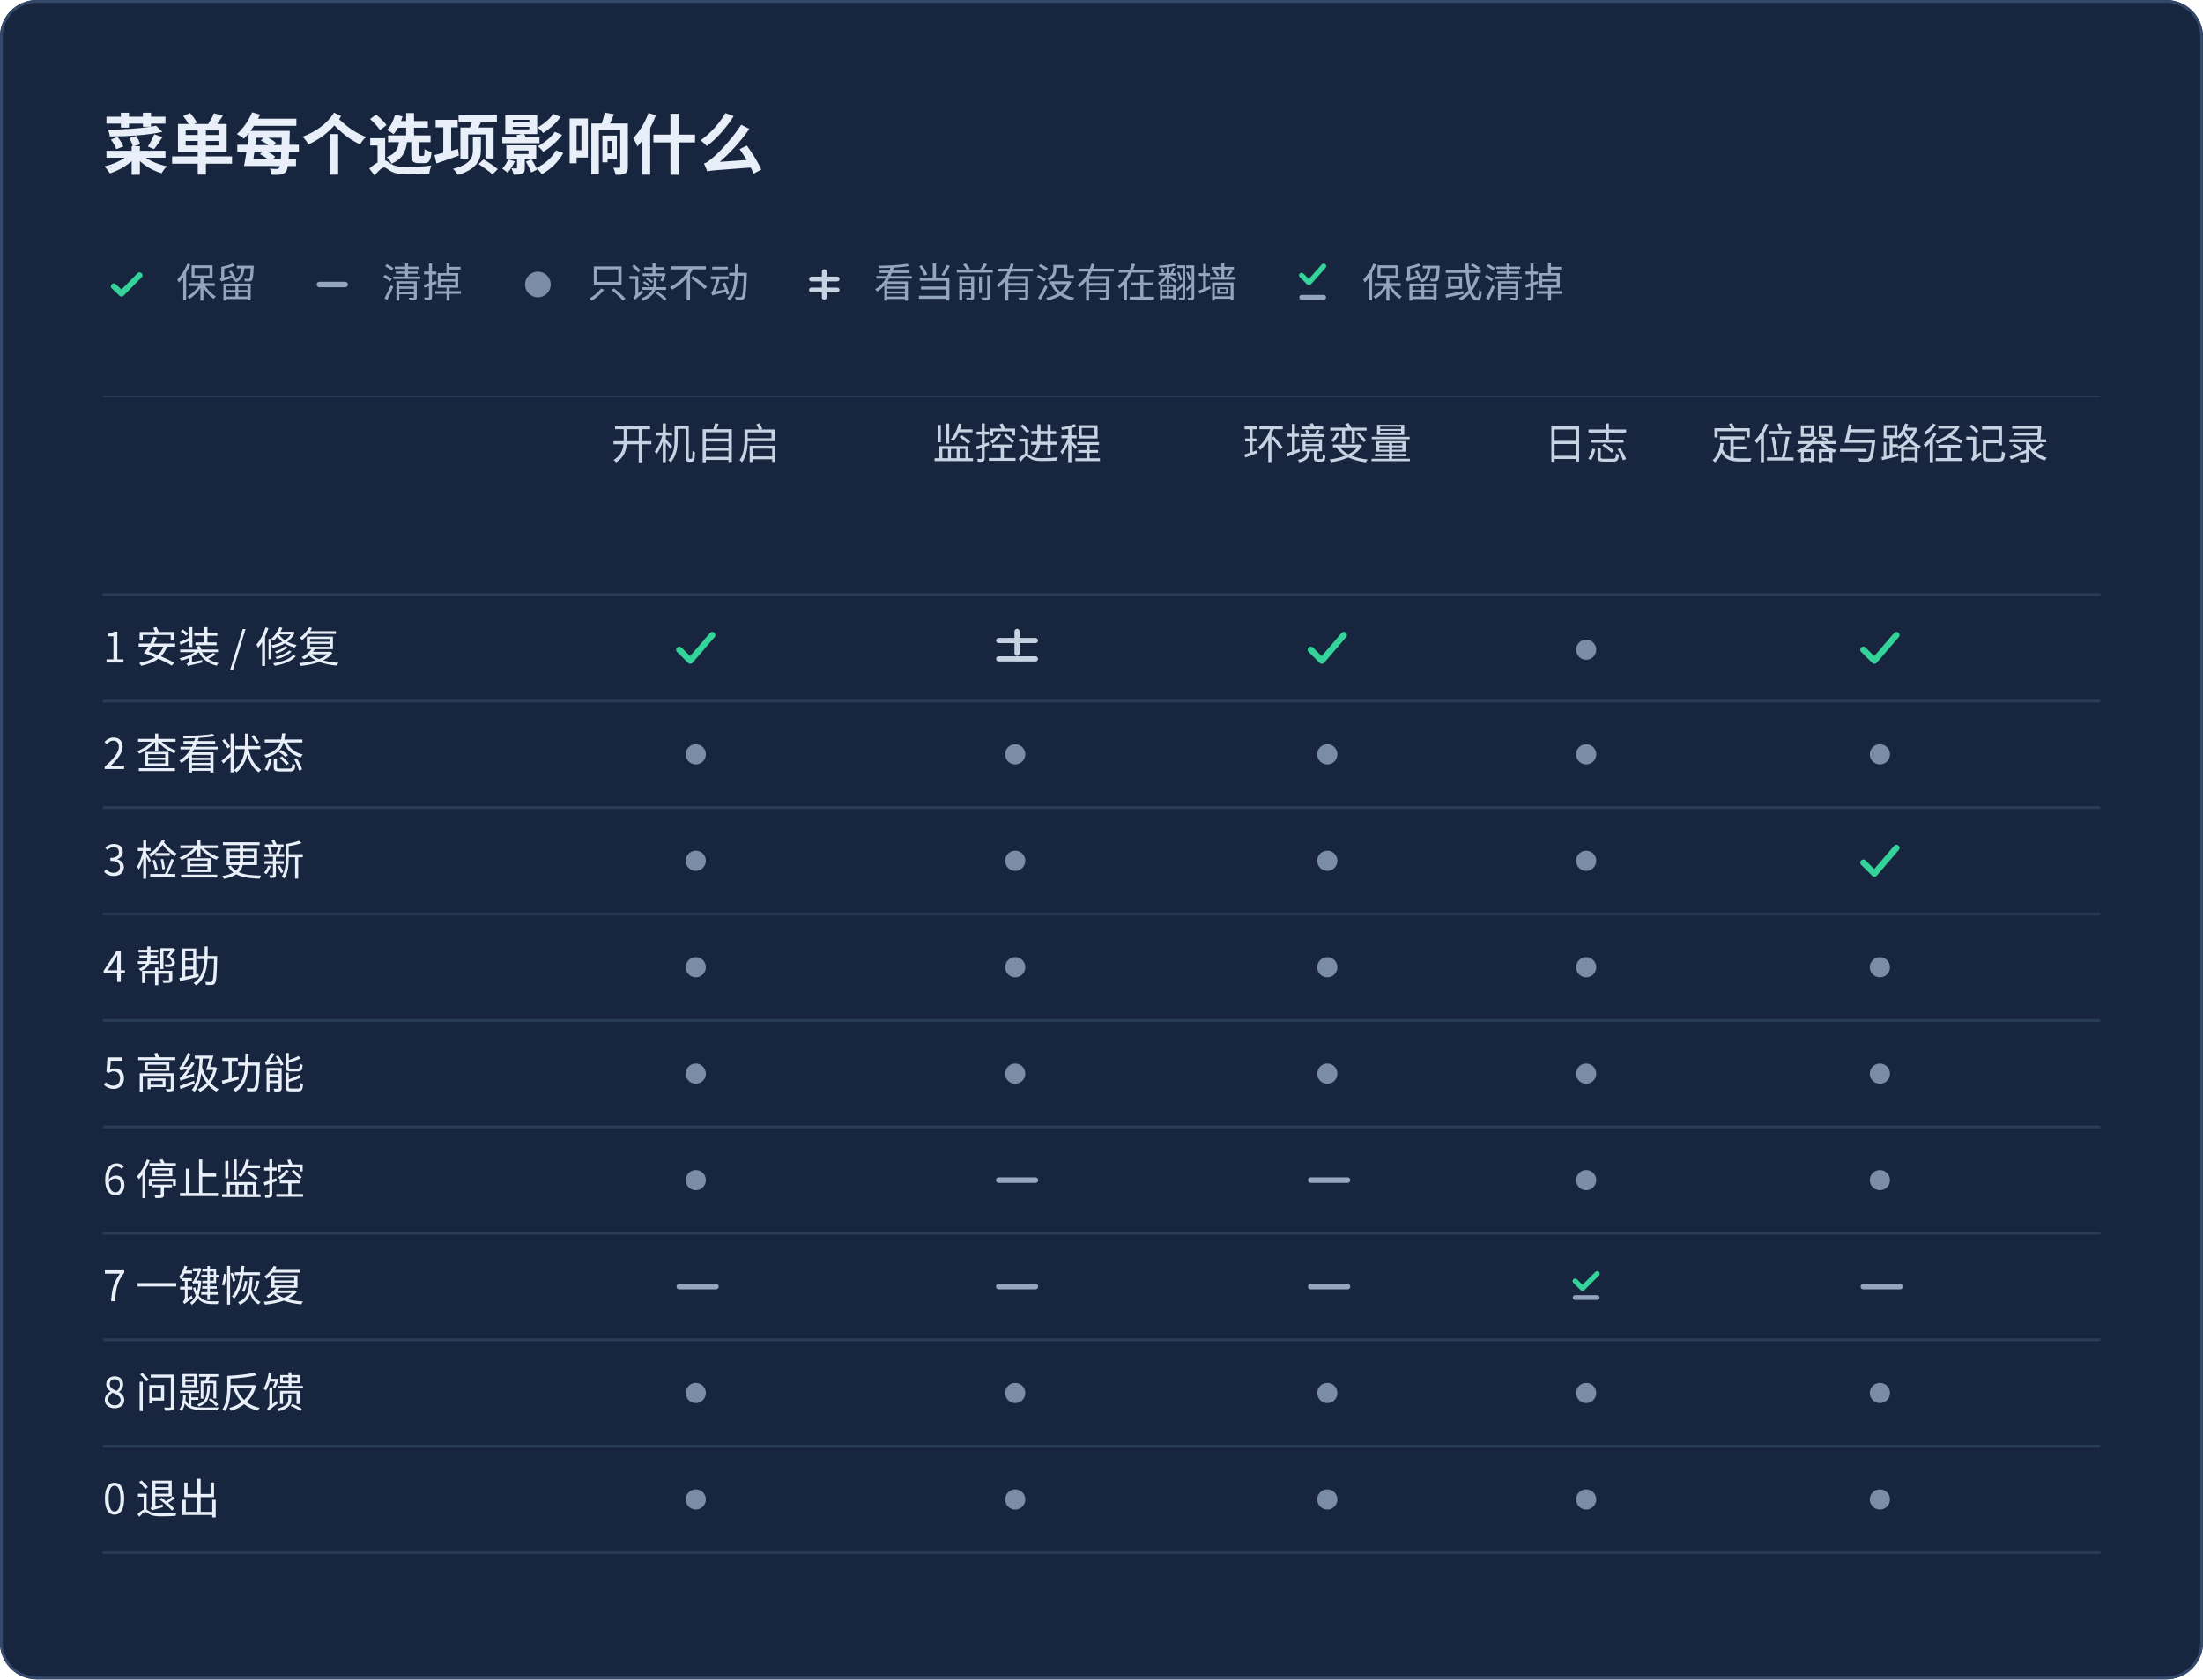
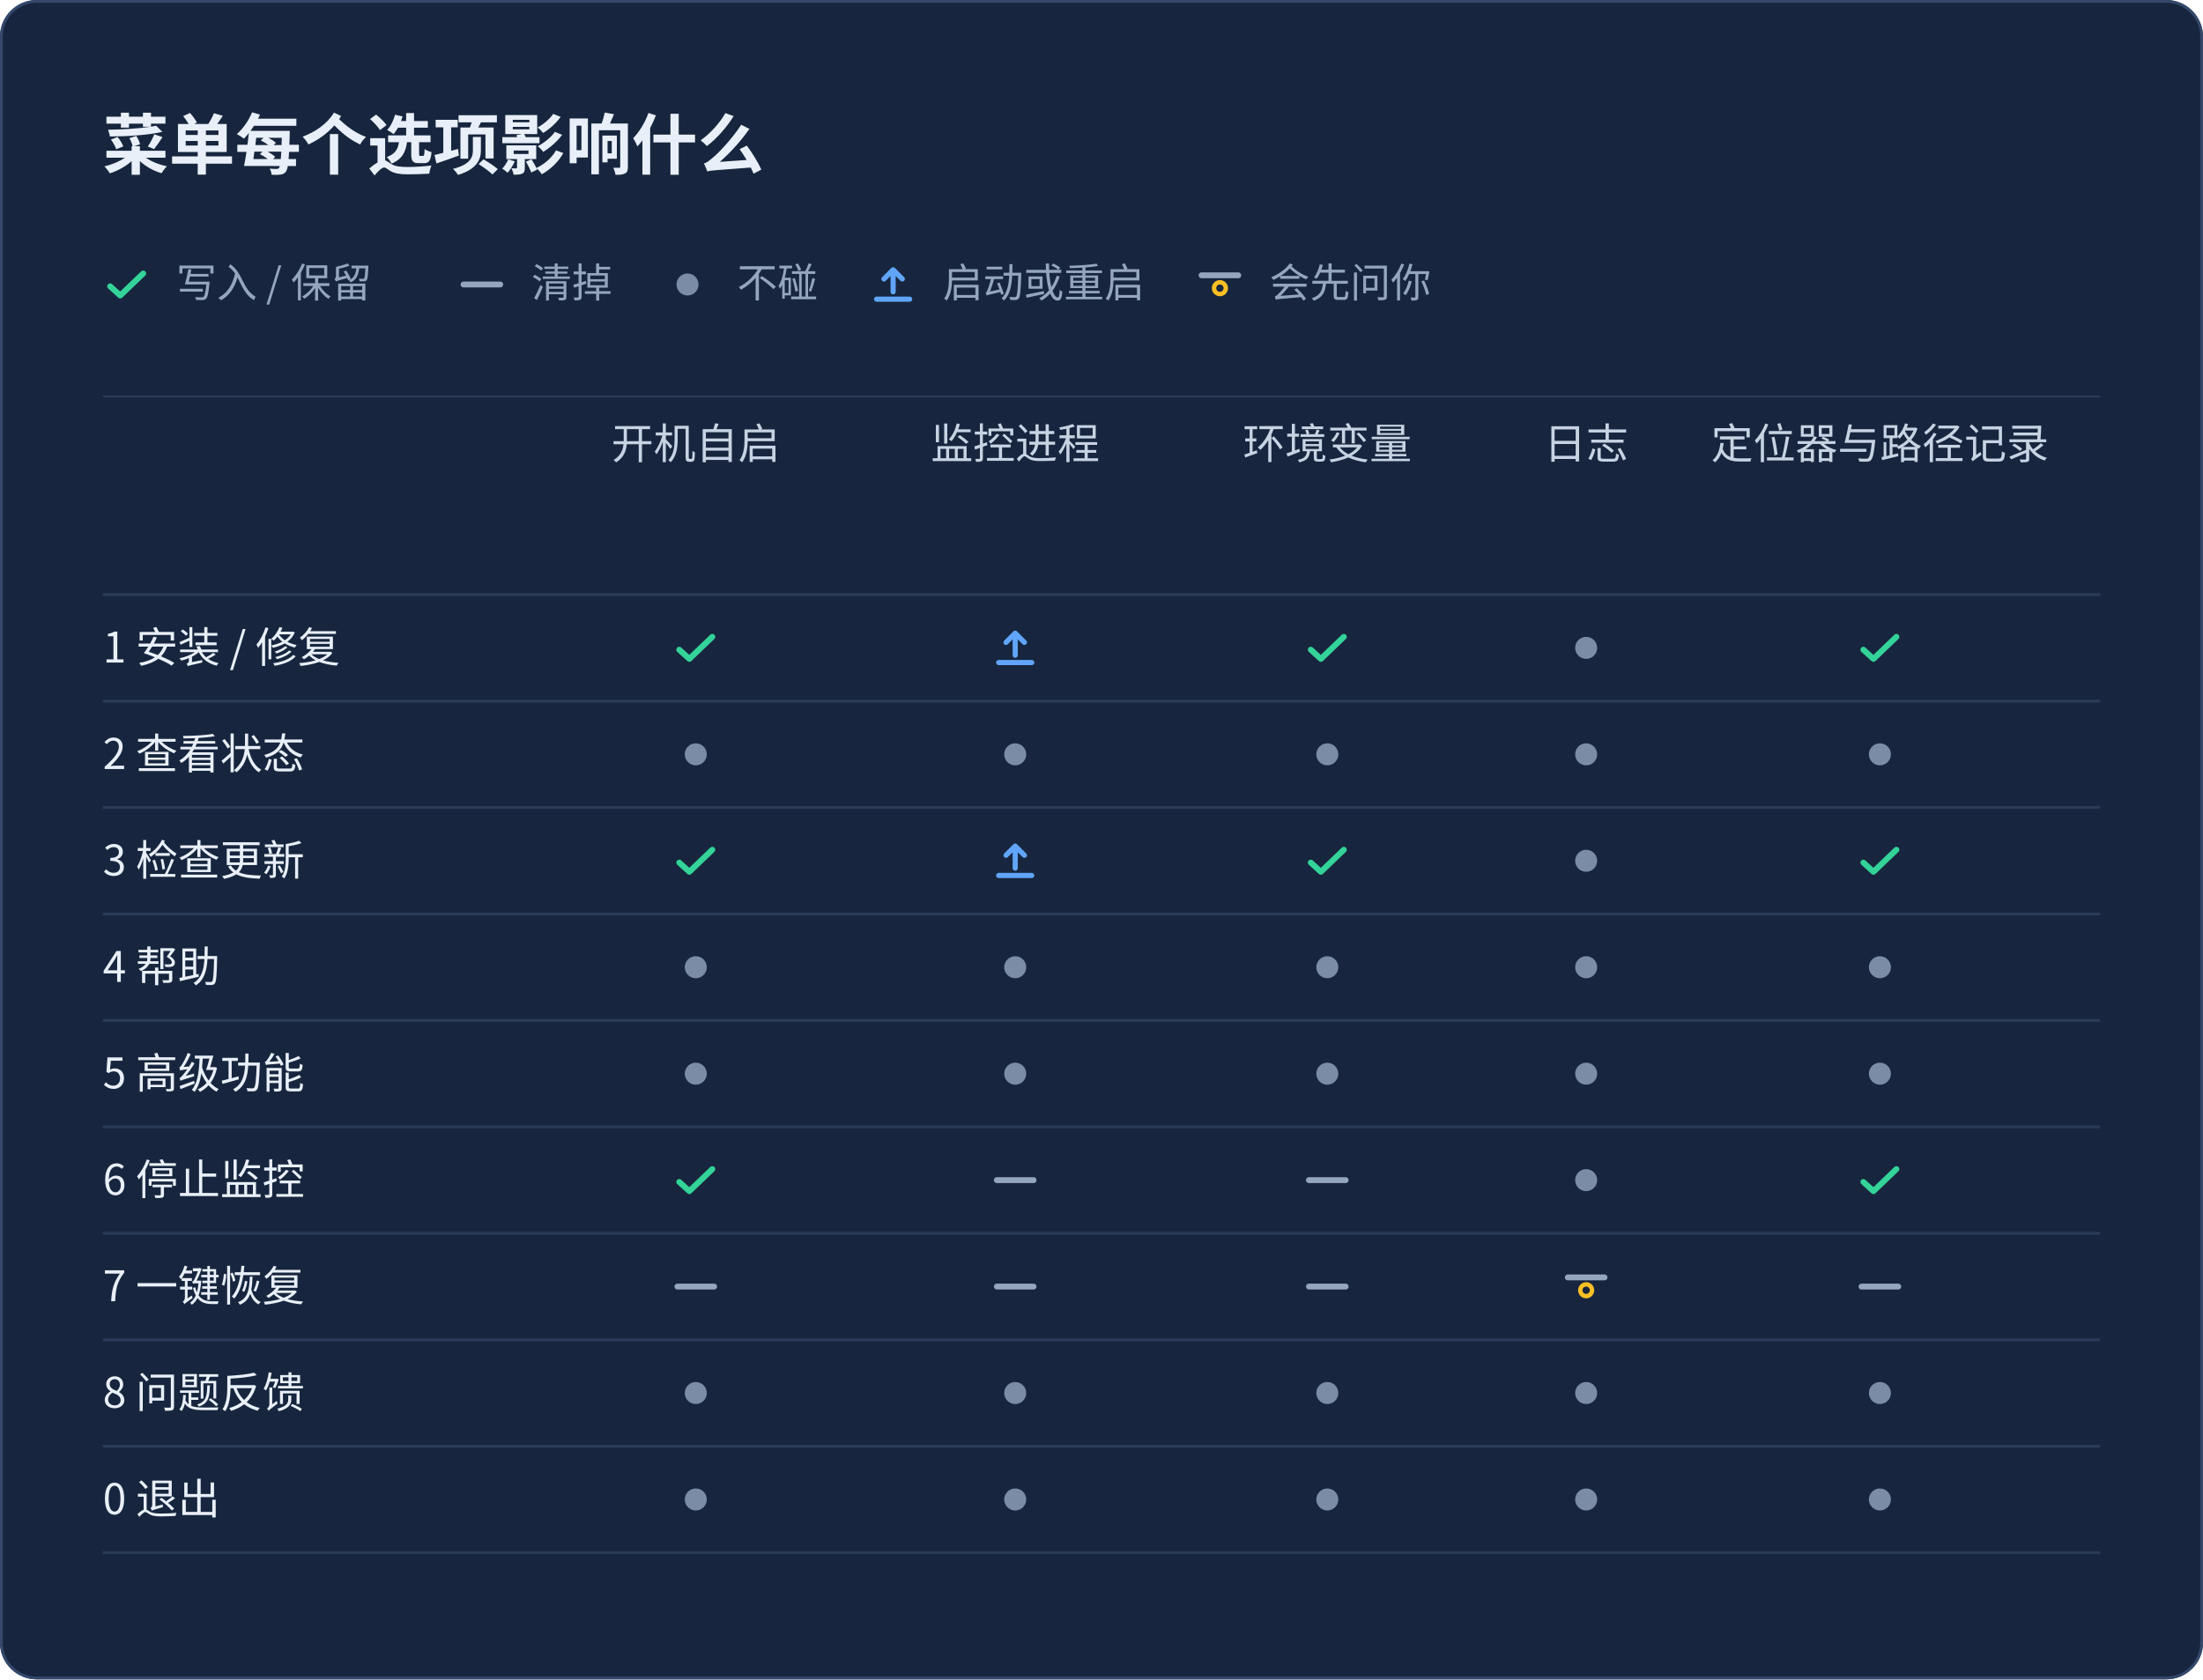
<svg xmlns="http://www.w3.org/2000/svg" width="1200" height="915" viewBox="0 0 1200 915" role="img" aria-labelledby="buttonsTitle buttonsDesc" font-family="-apple-system, BlinkMacSystemFont, 'Segoe UI', 'PingFang SC', 'Microsoft YaHei', 'Noto Sans CJK SC', sans-serif">
  <rect width="1200" height="915" rx="20" fill="#17263E" />
  <rect x="0.75" y="0.75" width="1198.5" height="913.5" rx="19.25" fill="none" stroke="#33486B" stroke-width="1.5" />
  <g id="heading">
    <text x="56" y="92" font-size="36" font-weight="700" fill="#E9EFF8">菜单每个选项影响什么</text>
  </g>
  <g id="legend">
-     <g data-cx="69">
-       <path d="M62 156 L66.2 160 L76 150" fill="none" stroke="#34D399" stroke-width="3.2" stroke-linecap="round" stroke-linejoin="round" />
+     <g data-cx="69" data-cy="155">
+       <path d="M60 156 L65.5 161 L78 149" fill="none" stroke="#34D399" stroke-width="3.2" stroke-linecap="round" stroke-linejoin="round" />
    </g>
-     <text x="96" y="162" font-size="22" fill="#94A6BE" textLength="44" lengthAdjust="spacing">保留</text>
-     <g data-cx="181">
-       <path d="M174 155H188" fill="none" stroke="#94A6BE" stroke-width="3" stroke-linecap="round" />
+     <text x="96" y="162" font-size="22" fill="#94A6BE" textLength="125.5" lengthAdjust="spacing">写入 / 保留</text>
+     <g data-cx="262.5" data-cy="155">
+       <path d="M252.5 155 H272.5" fill="none" stroke="#94A6BE" stroke-width="3.2" stroke-linecap="round" />
    </g>
-     <text x="208" y="162" font-size="22" fill="#94A6BE" textLength="44" lengthAdjust="spacing">清掉</text>
-     <g data-cx="293">
-       <circle cx="293" cy="155" r="7" fill="#7A8CA6" />
+     <text x="289.5" y="162" font-size="22" fill="#94A6BE" textLength="44" lengthAdjust="spacing">清掉</text>
+     <circle cx="374.5" cy="155" r="6" fill="#7A8CA6" />
+     <text x="401.5" y="162" font-size="22" fill="#94A6BE" textLength="44" lengthAdjust="spacing">不碰</text>
+     <g data-cx="486.5" data-cy="155">
+       <path d="M486.5 147 V159 M481.5 152 L486.5 147 L491.5 152 M477.5 163 H495.5" fill="none" stroke="#60A5FA" stroke-width="2.8" stroke-linecap="round" stroke-linejoin="round" />
    </g>
-     <text x="320" y="162" font-size="22" fill="#94A6BE" textLength="88" lengthAdjust="spacing">只读不动</text>
-     <g data-cx="449">
-       <path d="M442 152 H456 M449 148 V162 M442 158 H456" fill="none" stroke="#C7D3E3" stroke-width="2.6" stroke-linecap="round" />
+     <text x="513.5" y="162" font-size="22" fill="#94A6BE" textLength="110" lengthAdjust="spacing">启动或重启</text>
+     <g data-cx="664.5" data-cy="155">
+       <path d="M654.5 150 H674.5" fill="none" stroke="#94A6BE" stroke-width="3.2" stroke-linecap="round" />
+       <circle cx="664.5" cy="157" r="3.2" fill="none" stroke="#FBBF24" stroke-width="2.4" />
    </g>
-     <text x="476" y="162" font-size="22" fill="#94A6BE" textLength="198" lengthAdjust="spacing">看当前有没有在翻墙</text>
-     <g data-cx="715">
-       <path d="M709 150 L713 154 L721 145" fill="none" stroke="#34D399" stroke-width="2.8" stroke-linecap="round" stroke-linejoin="round" />
-       <path d="M709 162 H721" fill="none" stroke="#94A6BE" stroke-width="2.6" stroke-linecap="round" />
-     </g>
-     <text x="742" y="162" font-size="22" fill="#94A6BE" textLength="110" lengthAdjust="spacing">保留或清掉</text>
+     <text x="691.5" y="162" font-size="22" fill="#94A6BE" textLength="88" lengthAdjust="spacing">会先问你</text>
  </g>
  <g id="column-labels" font-size="23" fill="#C7D3E3" text-anchor="middle">
    <text x="379" y="250">开机自启</text>
-     <text x="554" y="250">监控进程</text>
+     <text x="553" y="250">监控进程</text>
    <text x="723" y="250">环境变量</text>
    <text x="864" y="250">日志</text>
    <text x="1024" y="250">定位器与路径记录</text>
  </g>
  <g id="table-frame" stroke="#2A3B58">
    <path d="M56 216H1144" />
    <path d="M56 324H1144" stroke="#33486B" />
    <path d="M56 846H1144" />
  </g>
  <g id="row-labels" font-size="23" fill="#E9EFF8">
    <text x="56" y="361">1 安装 / 修复</text>
    <text x="56" y="419">2 查看状态</text>
    <text x="56" y="477">3 检查更新</text>
    <text x="56" y="535">4 帮助</text>
    <text x="56" y="593">5 高级功能</text>
    <text x="56" y="651">6 停止监控</text>
    <text x="56" y="709">7 一键恢复</text>
    <text x="56" y="767">8 问题反馈</text>
    <text x="56" y="825">0 退出</text>
  </g>
  <g id="row-lines" stroke="#2A3B58" stroke-width="1.5">
    <path d="M56 324H1144M56 382H1144M56 440H1144M56 498H1144M56 556H1144M56 614H1144M56 672H1144M56 730H1144M56 788H1144M56 846H1144" />
  </g>
  <g id="marks">
-     <path d="M370 354L376 360L388 346" fill="none" stroke="#34D399" stroke-width="3.4" stroke-linecap="round" stroke-linejoin="round" />
-     <path d="M544 349H564M554 344V356M544 359H564" fill="none" stroke="#C7D3E3" stroke-width="2.8" stroke-linecap="round" />
-     <path d="M714 354L720 360L732 346" fill="none" stroke="#34D399" stroke-width="3.4" stroke-linecap="round" stroke-linejoin="round" />
-     <circle cx="864" cy="354" r="5.5" fill="#7A8CA6" />
-     <path d="M1015 354L1021 360L1033 346" fill="none" stroke="#34D399" stroke-width="3.4" stroke-linecap="round" stroke-linejoin="round" />
-     <circle cx="379" cy="411" r="5.5" fill="#7A8CA6" />
-     <circle cx="553" cy="411" r="5.5" fill="#7A8CA6" />
-     <circle cx="723" cy="411" r="5.5" fill="#7A8CA6" />
-     <circle cx="864" cy="411" r="5.5" fill="#7A8CA6" />
-     <circle cx="1024" cy="411" r="5.5" fill="#7A8CA6" />
-     <circle cx="379" cy="469" r="5.5" fill="#7A8CA6" />
-     <circle cx="553" cy="469" r="5.5" fill="#7A8CA6" />
-     <circle cx="723" cy="469" r="5.5" fill="#7A8CA6" />
-     <circle cx="864" cy="469" r="5.5" fill="#7A8CA6" />
-     <path d="M1015 470L1021 476L1033 462" fill="none" stroke="#34D399" stroke-width="3.4" stroke-linecap="round" stroke-linejoin="round" />
-     <circle cx="379" cy="527" r="5.5" fill="#7A8CA6" />
-     <circle cx="553" cy="527" r="5.5" fill="#7A8CA6" />
-     <circle cx="723" cy="527" r="5.5" fill="#7A8CA6" />
-     <circle cx="864" cy="527" r="5.5" fill="#7A8CA6" />
-     <circle cx="1024" cy="527" r="5.5" fill="#7A8CA6" />
-     <circle cx="379" cy="585" r="5.5" fill="#7A8CA6" />
-     <circle cx="553" cy="585" r="5.5" fill="#7A8CA6" />
-     <circle cx="723" cy="585" r="5.5" fill="#7A8CA6" />
-     <circle cx="864" cy="585" r="5.5" fill="#7A8CA6" />
-     <circle cx="1024" cy="585" r="5.5" fill="#7A8CA6" />
-     <circle cx="379" cy="643" r="5.5" fill="#7A8CA6" />
-     <path d="M544 643H564" fill="none" stroke="#94A6BE" stroke-width="3" stroke-linecap="round" />
-     <path d="M714 643H734" fill="none" stroke="#94A6BE" stroke-width="3" stroke-linecap="round" />
-     <circle cx="864" cy="643" r="5.5" fill="#7A8CA6" />
-     <circle cx="1024" cy="643" r="5.5" fill="#7A8CA6" />
-     <path d="M370 701H390" fill="none" stroke="#94A6BE" stroke-width="3" stroke-linecap="round" />
-     <path d="M544 701H564" fill="none" stroke="#94A6BE" stroke-width="3" stroke-linecap="round" />
-     <path d="M714 701H734" fill="none" stroke="#94A6BE" stroke-width="3" stroke-linecap="round" />
-     <g data-cy="701">
-       <path d="M858 698 L862 702 L870 694" fill="none" stroke="#34D399" stroke-width="2.8" stroke-linecap="round" stroke-linejoin="round" />
-       <path d="M858 707 H870" fill="none" stroke="#94A6BE" stroke-width="2.6" stroke-linecap="round" />
+     <g data-cx="379" data-cy="353">
+       <path d="M370 354 L375.5 359 L388 347" fill="none" stroke="#34D399" stroke-width="3.2" stroke-linecap="round" stroke-linejoin="round" />
    </g>
-     <path d="M1015 701H1035" fill="none" stroke="#94A6BE" stroke-width="3" stroke-linecap="round" />
-     <circle cx="379" cy="759" r="5.5" fill="#7A8CA6" />
-     <circle cx="553" cy="759" r="5.5" fill="#7A8CA6" />
-     <circle cx="723" cy="759" r="5.5" fill="#7A8CA6" />
-     <circle cx="864" cy="759" r="5.5" fill="#7A8CA6" />
-     <circle cx="1024" cy="759" r="5.5" fill="#7A8CA6" />
-     <circle cx="379" cy="817" r="5.5" fill="#7A8CA6" />
-     <circle cx="553" cy="817" r="5.5" fill="#7A8CA6" />
-     <circle cx="723" cy="817" r="5.5" fill="#7A8CA6" />
-     <circle cx="864" cy="817" r="5.5" fill="#7A8CA6" />
-     <circle cx="1024" cy="817" r="5.5" fill="#7A8CA6" />
+     <g data-cx="553" data-cy="353">
+       <path d="M553 345 V357 M548 350 L553 345 L558 350 M544 361 H562" fill="none" stroke="#60A5FA" stroke-width="2.8" stroke-linecap="round" stroke-linejoin="round" />
+     </g>
+     <g data-cx="723" data-cy="353">
+       <path d="M714 354 L719.5 359 L732 347" fill="none" stroke="#34D399" stroke-width="3.2" stroke-linecap="round" stroke-linejoin="round" />
+     </g>
+     <circle cx="864" cy="353" r="6" fill="#7A8CA6" />
+     <g data-cx="1024" data-cy="353">
+       <path d="M1015 354 L1020.5 359 L1033 347" fill="none" stroke="#34D399" stroke-width="3.2" stroke-linecap="round" stroke-linejoin="round" />
+     </g>
+     <circle cx="379" cy="411" r="6" fill="#7A8CA6" />
+     <circle cx="553" cy="411" r="6" fill="#7A8CA6" />
+     <circle cx="723" cy="411" r="6" fill="#7A8CA6" />
+     <circle cx="864" cy="411" r="6" fill="#7A8CA6" />
+     <circle cx="1024" cy="411" r="6" fill="#7A8CA6" />
+     <g data-cx="379" data-cy="469">
+       <path d="M370 470 L375.5 475 L388 463" fill="none" stroke="#34D399" stroke-width="3.2" stroke-linecap="round" stroke-linejoin="round" />
+     </g>
+     <g data-cx="553" data-cy="469">
+       <path d="M553 461 V473 M548 466 L553 461 L558 466 M544 477 H562" fill="none" stroke="#60A5FA" stroke-width="2.8" stroke-linecap="round" stroke-linejoin="round" />
+     </g>
+     <g data-cx="723" data-cy="469">
+       <path d="M714 470 L719.5 475 L732 463" fill="none" stroke="#34D399" stroke-width="3.2" stroke-linecap="round" stroke-linejoin="round" />
+     </g>
+     <circle cx="864" cy="469" r="6" fill="#7A8CA6" />
+     <g data-cx="1024" data-cy="469">
+       <path d="M1015 470 L1020.5 475 L1033 463" fill="none" stroke="#34D399" stroke-width="3.2" stroke-linecap="round" stroke-linejoin="round" />
+     </g>
+     <circle cx="379" cy="527" r="6" fill="#7A8CA6" />
+     <circle cx="553" cy="527" r="6" fill="#7A8CA6" />
+     <circle cx="723" cy="527" r="6" fill="#7A8CA6" />
+     <circle cx="864" cy="527" r="6" fill="#7A8CA6" />
+     <circle cx="1024" cy="527" r="6" fill="#7A8CA6" />
+     <circle cx="379" cy="585" r="6" fill="#7A8CA6" />
+     <circle cx="553" cy="585" r="6" fill="#7A8CA6" />
+     <circle cx="723" cy="585" r="6" fill="#7A8CA6" />
+     <circle cx="864" cy="585" r="6" fill="#7A8CA6" />
+     <circle cx="1024" cy="585" r="6" fill="#7A8CA6" />
+     <g data-cx="379" data-cy="643">
+       <path d="M370 644 L375.5 649 L388 637" fill="none" stroke="#34D399" stroke-width="3.2" stroke-linecap="round" stroke-linejoin="round" />
+     </g>
+     <g data-cx="553" data-cy="643">
+       <path d="M543 643 H563" fill="none" stroke="#94A6BE" stroke-width="3.2" stroke-linecap="round" />
+     </g>
+     <g data-cx="723" data-cy="643">
+       <path d="M713 643 H733" fill="none" stroke="#94A6BE" stroke-width="3.2" stroke-linecap="round" />
+     </g>
+     <circle cx="864" cy="643" r="6" fill="#7A8CA6" />
+     <g data-cx="1024" data-cy="643">
+       <path d="M1015 644 L1020.5 649 L1033 637" fill="none" stroke="#34D399" stroke-width="3.2" stroke-linecap="round" stroke-linejoin="round" />
+     </g>
+     <g data-cx="379" data-cy="701">
+       <path d="M369 701 H389" fill="none" stroke="#94A6BE" stroke-width="3.2" stroke-linecap="round" />
+     </g>
+     <g data-cx="553" data-cy="701">
+       <path d="M543 701 H563" fill="none" stroke="#94A6BE" stroke-width="3.2" stroke-linecap="round" />
+     </g>
+     <g data-cx="723" data-cy="701">
+       <path d="M713 701 H733" fill="none" stroke="#94A6BE" stroke-width="3.2" stroke-linecap="round" />
+     </g>
+     <g data-cx="864" data-cy="701">
+       <path d="M854 696 H874" fill="none" stroke="#94A6BE" stroke-width="3.2" stroke-linecap="round" />
+       <circle cx="864" cy="703" r="3.2" fill="none" stroke="#FBBF24" stroke-width="2.4" />
+     </g>
+     <g data-cx="1024" data-cy="701">
+       <path d="M1014 701 H1034" fill="none" stroke="#94A6BE" stroke-width="3.2" stroke-linecap="round" />
+     </g>
+     <circle cx="379" cy="759" r="6" fill="#7A8CA6" />
+     <circle cx="553" cy="759" r="6" fill="#7A8CA6" />
+     <circle cx="723" cy="759" r="6" fill="#7A8CA6" />
+     <circle cx="864" cy="759" r="6" fill="#7A8CA6" />
+     <circle cx="1024" cy="759" r="6" fill="#7A8CA6" />
+     <circle cx="379" cy="817" r="6" fill="#7A8CA6" />
+     <circle cx="553" cy="817" r="6" fill="#7A8CA6" />
+     <circle cx="723" cy="817" r="6" fill="#7A8CA6" />
+     <circle cx="864" cy="817" r="6" fill="#7A8CA6" />
+     <circle cx="1024" cy="817" r="6" fill="#7A8CA6" />
  </g>
</svg>
